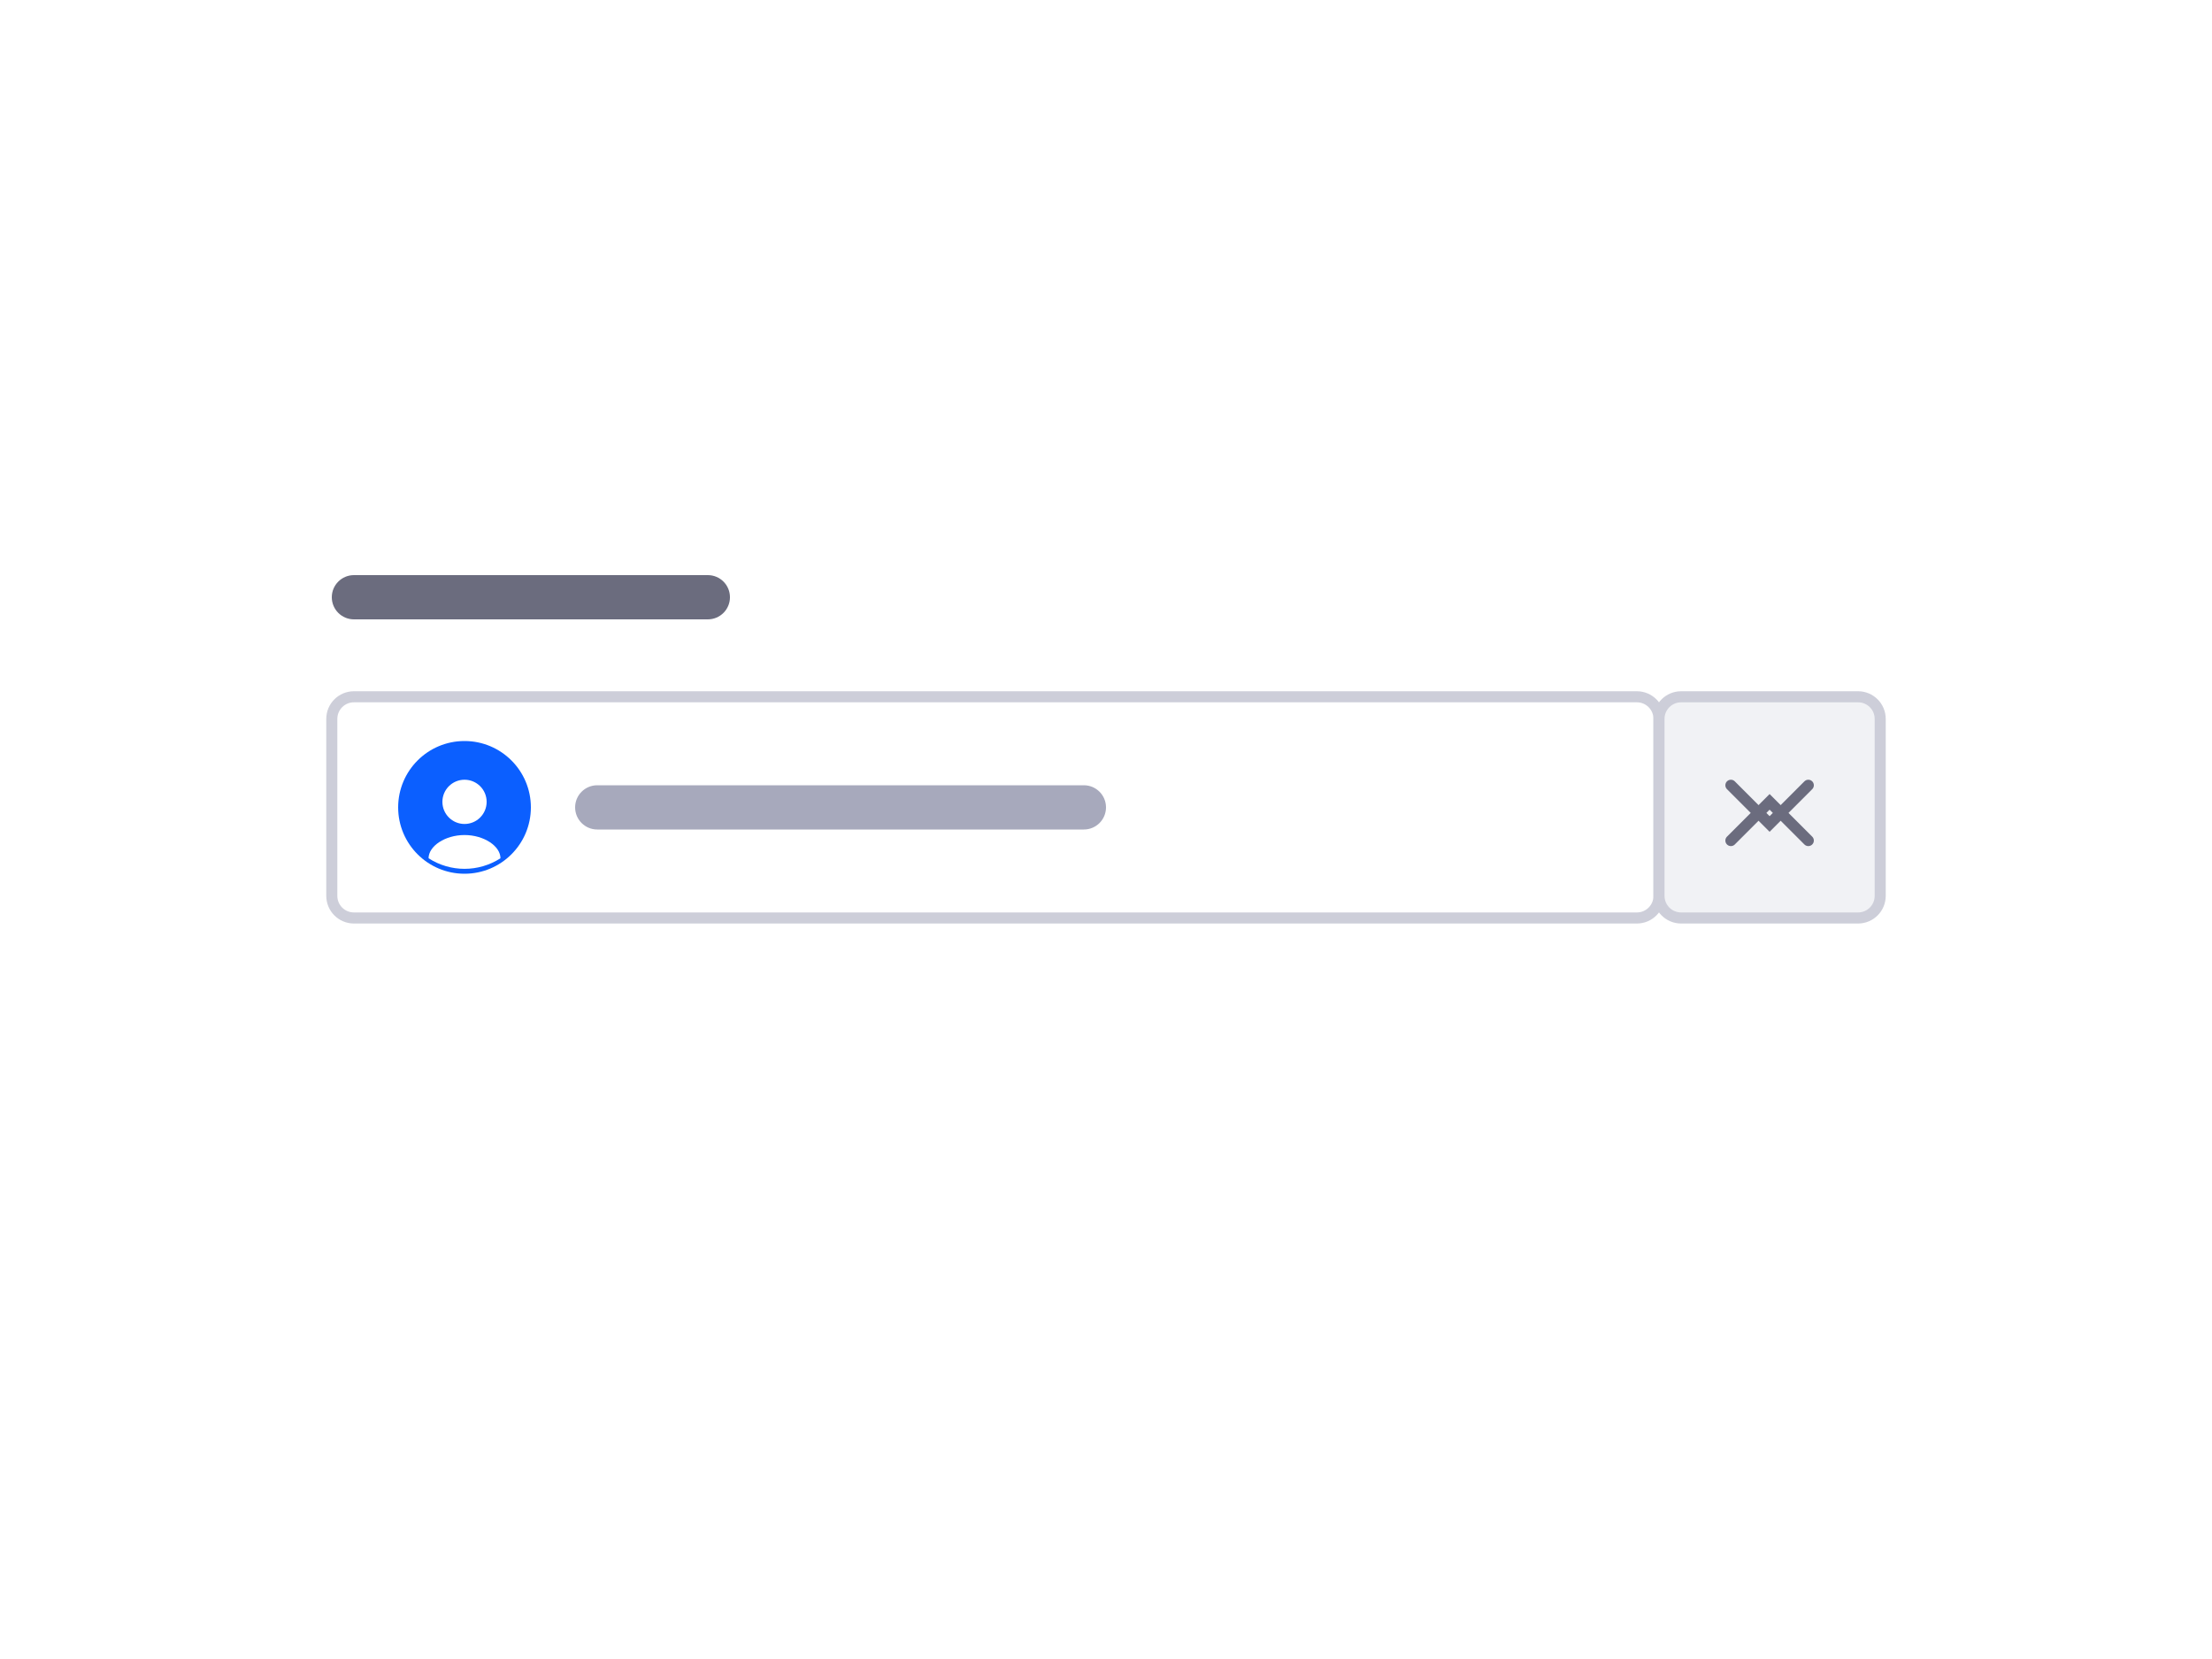
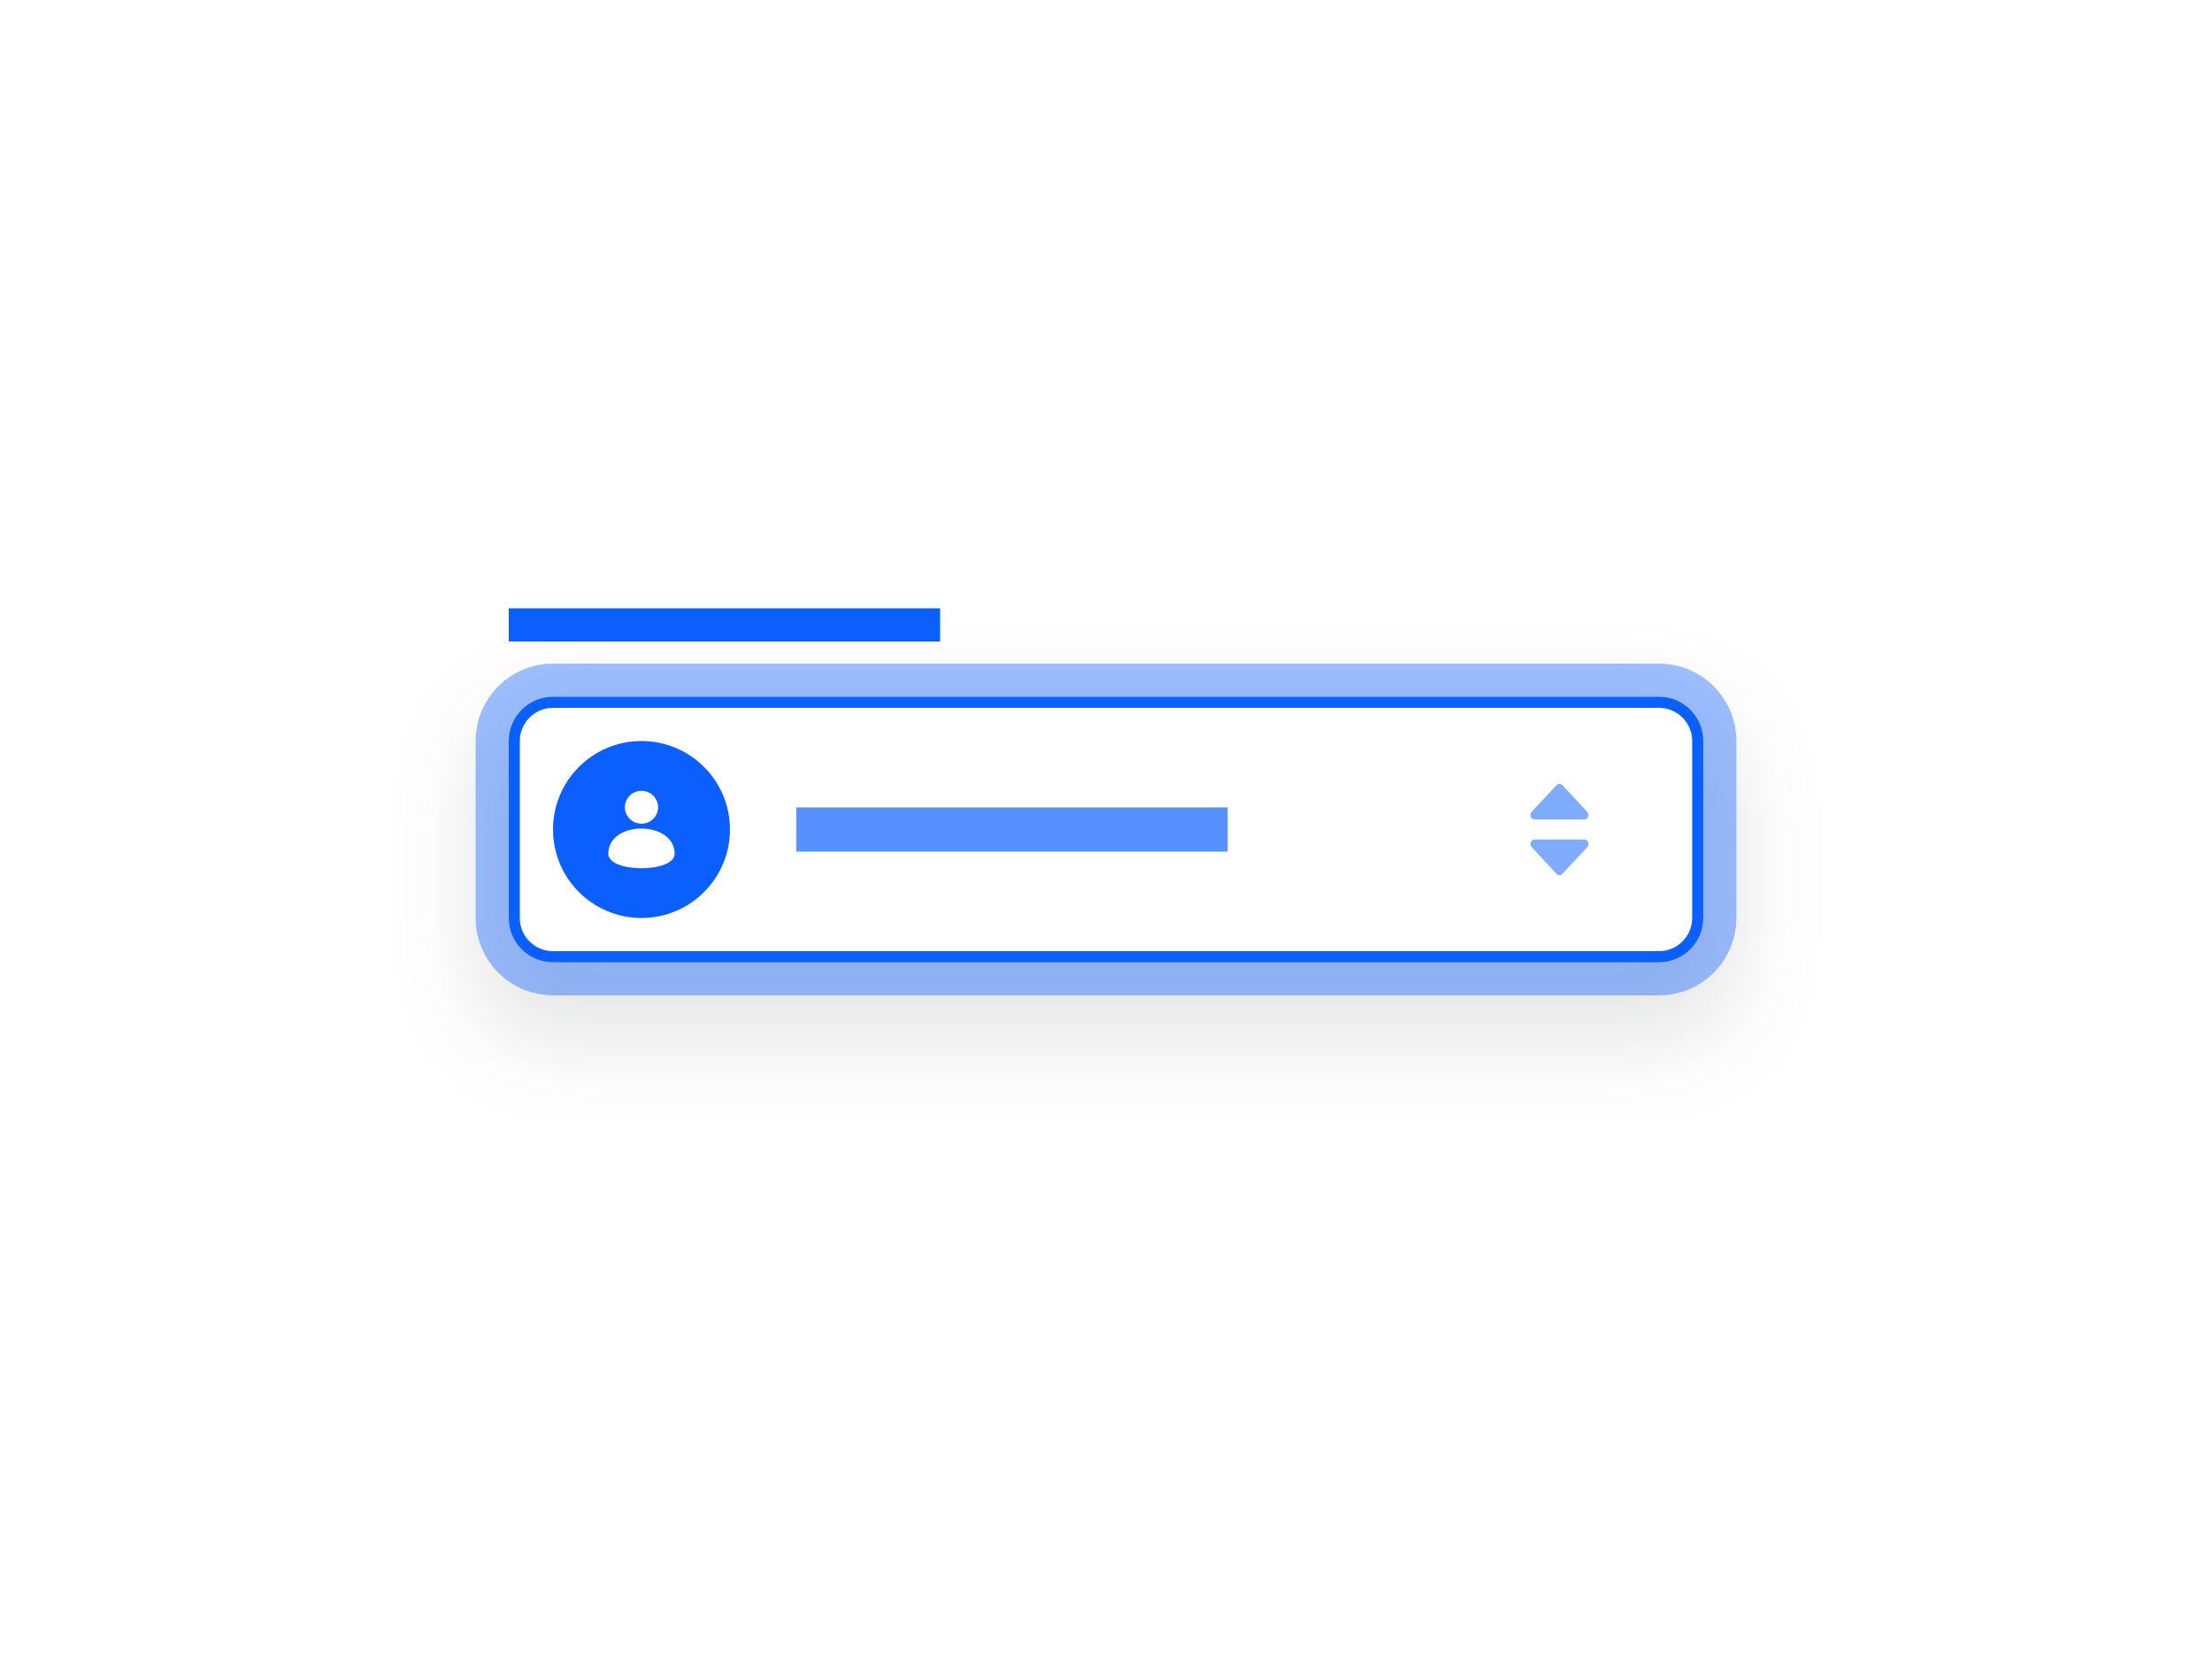
- <svg xmlns="http://www.w3.org/2000/svg" height="300px" version="1.1" viewBox="0 0 400 300" width="400px">
-   <rect fill="#ffffff" height="300" width="400" x="0" y="0" />
-   <rect fill="#6b6c7e" height="8" rx="4" width="72" x="60" y="104" />
-   <rect fill="#ffffff" height="40" rx="4" stroke="#cdced9" stroke-width="2" width="240" x="60" y="126" />
-   <circle cx="84" cy="146" fill="#0b5fff" r="12" />
-   <path d="M84 141a4 4 0 1 1 0 8 4 4 0 0 1 0-8zm0 10c3.5 0 6.5 2 6.5 4.2a12 12 0 0 1-13 0c0-2.2 3-4.2 6.5-4.2z" fill="#ffffff" />
-   <rect fill="#a7a9bc" height="8" rx="4" width="96" x="104" y="142" />
-   <rect fill="#f1f2f5" height="40" rx="4" stroke="#cdced9" stroke-width="2" width="40" x="300" y="126" />
-   <path d="M313 142l7 7 7-7" fill="none" stroke="#6b6c7e" stroke-linecap="round" stroke-width="2" />
-   <path d="M313 152l7 -7 7 7" fill="none" stroke="#6b6c7e" stroke-linecap="round" stroke-width="2" />
+ <svg xmlns="http://www.w3.org/2000/svg" fill="none" height="300" viewBox="0 0 200 150" width="400">
+   <rect fill="white" height="150" width="200" />
+   <g filter="url(#filter0_d_25_30033)">
+     <rect fill="white" height="24" rx="4" width="108" x="46" y="63" />
+     <rect height="24" rx="4" stroke="#0B5FFF" stroke-opacity="0.4" stroke-width="6" width="108" x="46" y="63" />
+   </g>
+   <rect fill="white" height="23" rx="3.5" stroke="#0B5FFF" width="107" x="46.5" y="63.5" />
+   <rect fill="#5791FF" height="4" width="39" x="72" y="73" />
+   <path d="M50 75C50 70.582 53.582 67 58 67V67C62.418 67 66 70.582 66 75V75C66 79.418 62.418 83 58 83V83C53.582 83 50 79.418 50 75V75Z" fill="#0B5FFF" />
+   <mask height="8" id="mask0_25_30033" maskUnits="userSpaceOnUse" style="mask-type:alpha" width="7" x="54" y="71">
+     <path d="M59.5 72.988C59.5 73.809 58.828 74.474 58 74.474C57.171 74.474 56.5 73.809 56.5 72.988C56.5 72.167 57.171 71.501 58 71.501C58.828 71.501 59.5 72.167 59.5 72.988Z" fill="black" />
+     <path d="M61 77.2C61 78.935 55 78.935 55 77.2C55 74.134 61 74.165 61 77.2Z" fill="black" />
+   </mask>
+   <g mask="url(#mask0_25_30033)">
+     <rect fill="white" height="8" width="8" x="54" y="71" />
+   </g>
+   <rect fill="#0B5FFF" height="3" width="39" x="46" y="55" />
+   <mask height="10" id="mask1_25_30033" maskUnits="userSpaceOnUse" style="mask-type:alpha" width="6" x="138" y="70">
+     <path d="M141.269 70.995L143.512 73.398C143.753 73.656 143.583 74.096 143.243 74.096H138.757C138.417 74.096 138.247 73.656 138.488 73.398L140.73 70.995C140.879 70.835 141.121 70.835 141.269 70.995Z" fill="#6B6C7E" />
+     <path d="M140.73 79.005L138.488 76.602C138.247 76.345 138.417 75.905 138.757 75.905H143.243C143.583 75.905 143.753 76.345 143.512 76.602L141.269 79.005C141.121 79.165 140.879 79.165 140.73 79.005Z" fill="#6B6C7E" />
+   </mask>
+   <g mask="url(#mask1_25_30033)">
+     <rect fill="#80ACFF" height="12" width="12" x="135" y="69" />
+   </g>
+   <defs>
+     <filter color-interpolation-filters="sRGB" filterUnits="userSpaceOnUse" height="46" id="filter0_d_25_30033" width="130" x="35" y="56">
+       <feFlood flood-opacity="0" result="BackgroundImageFix" />
+       <feColorMatrix in="SourceAlpha" result="hardAlpha" type="matrix" values="0 0 0 0 0 0 0 0 0 0 0 0 0 0 0 0 0 0 127 0" />
+       <feOffset dy="4" />
+       <feGaussianBlur stdDeviation="4" />
+       <feColorMatrix type="matrix" values="0 0 0 0 0.153 0 0 0 0 0.157 0 0 0 0 0.2 0 0 0 0.12 0" />
+       <feBlend in2="BackgroundImageFix" mode="normal" result="effect1_dropShadow_25_30033" />
+       <feBlend in="SourceGraphic" in2="effect1_dropShadow_25_30033" mode="normal" result="shape" />
+     </filter>
+   </defs>
</svg>
